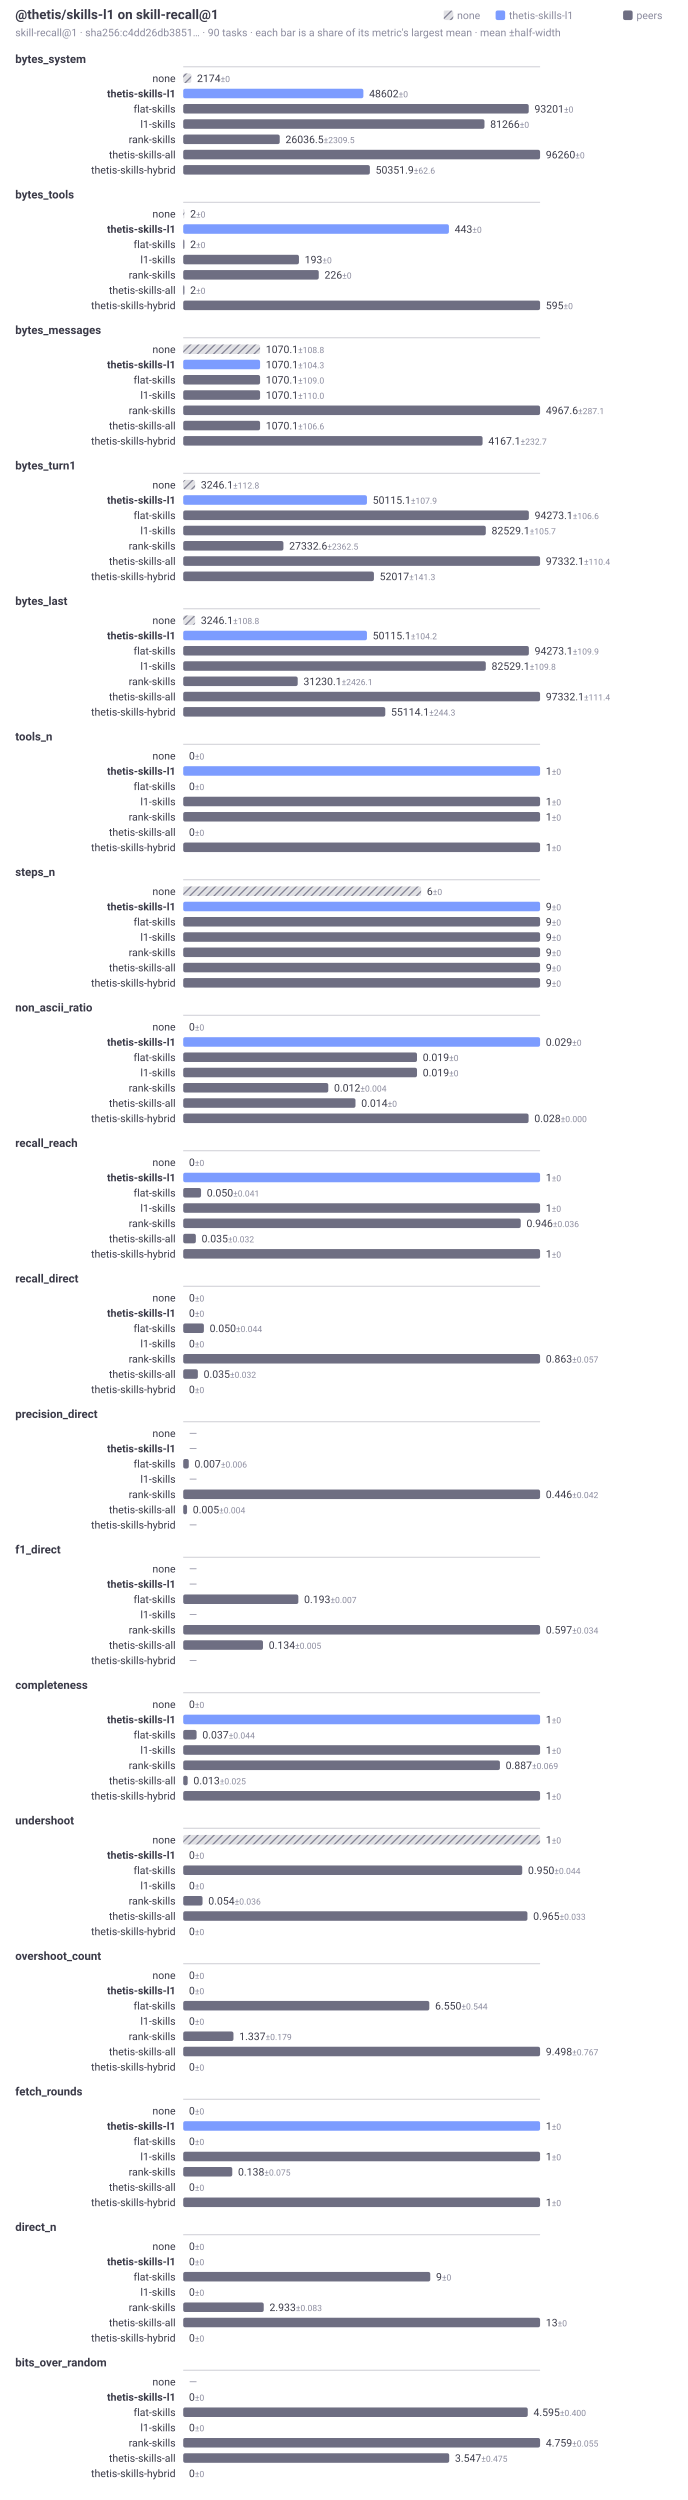
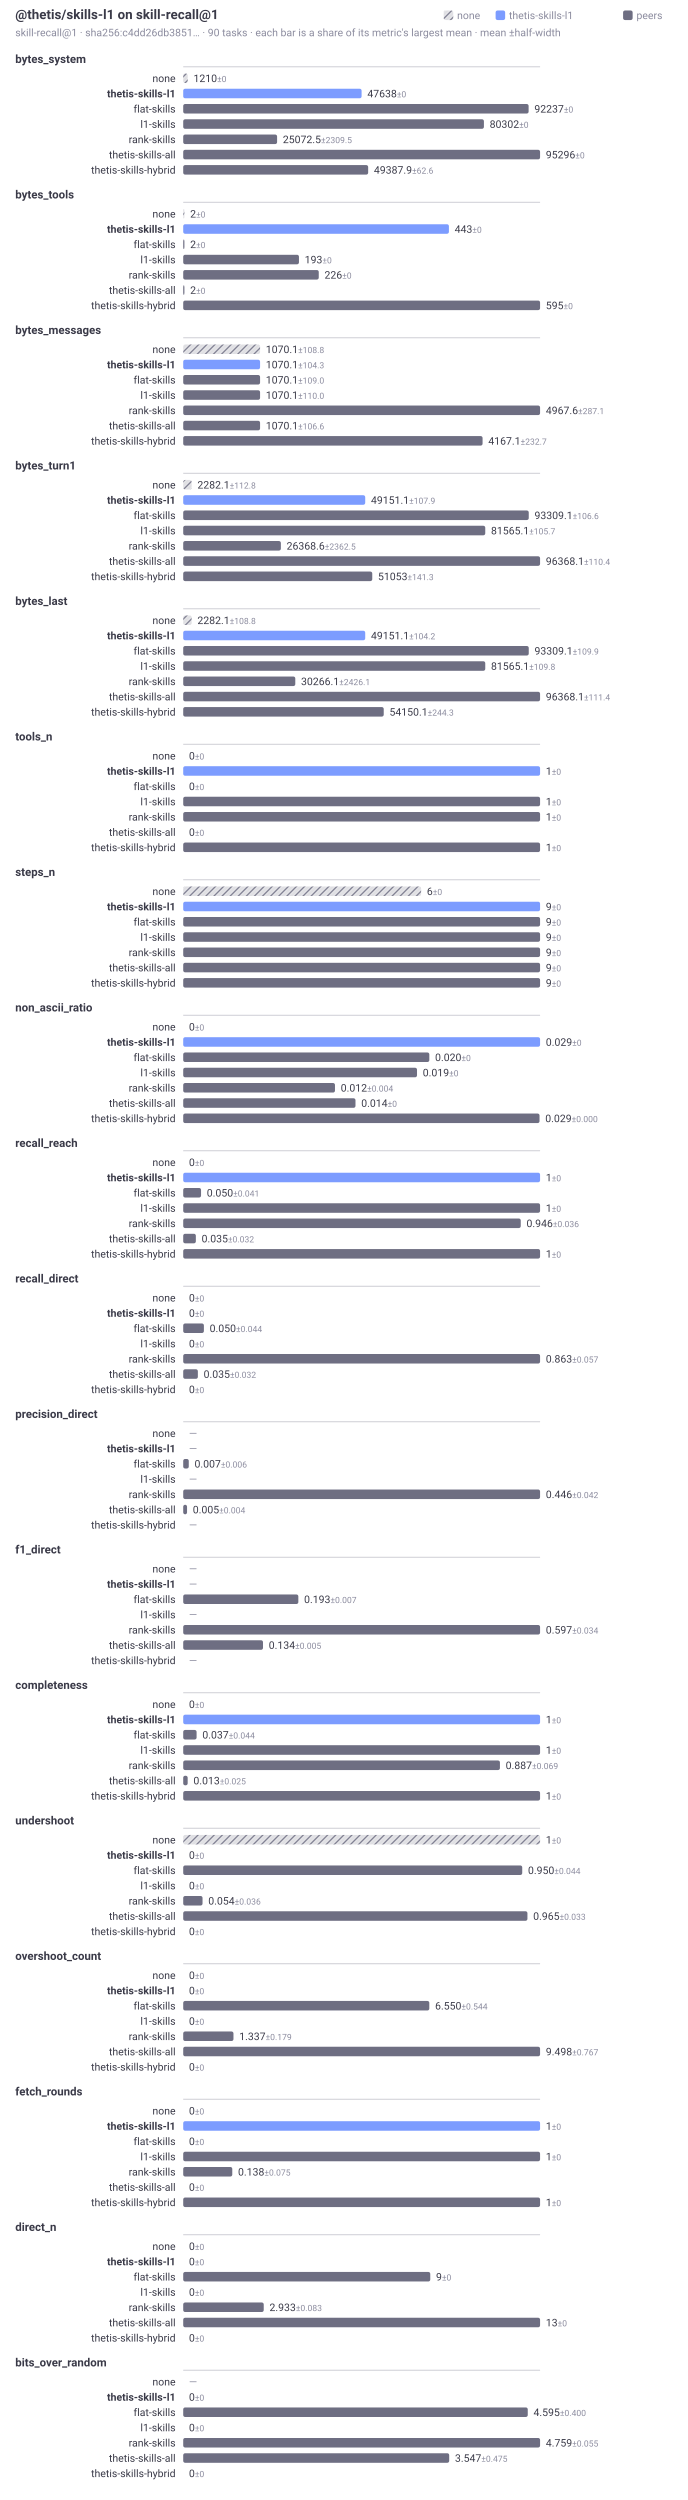
<svg xmlns="http://www.w3.org/2000/svg" width="720" height="2620" viewBox="0 0 720 2620" role="img" aria-labelledby="t d" font-family="system-ui, -apple-system, Segoe UI, Roboto, sans-serif">
  <style>.t{fill:#3a3a48}.f{fill:#8b8b9e}@media (prefers-color-scheme:dark){.t{fill:#d2d2dc}.f{fill:#9a9aae}}</style>
  <defs>
    <pattern id="hatch" width="6" height="6" patternUnits="userSpaceOnUse" patternTransform="rotate(45)">
      <rect width="6" height="6" fill="#6e6e82" fill-opacity="0.22" />
      <line x1="0" y1="0" x2="0" y2="6" stroke="#6e6e82" stroke-width="2" />
    </pattern>
  </defs>
  <text class="t" x="16" y="20" font-size="14" font-weight="600">@thetis/skills-l1 on skill-recall@1</text>
  <text class="f" x="16" y="38" font-size="11">skill-recall@1 · sha256:c4dd26db3851… · 90 tasks · each bar is a share of its metric's largest mean · mean ±half-width</text>
  <rect x="653" y="11" width="10" height="10" rx="2" fill="#6e6e82" />
  <text class="f" x="667" y="20" font-size="11">peers</text>
  <rect x="519.4" y="11" width="10" height="10" rx="2" fill="#7c9cff" />
  <text class="f" x="533.4" y="20" font-size="11">thetis-skills-l1</text>
  <rect x="465" y="11" width="10" height="10" rx="2" fill="url(#hatch)" />
  <text class="f" x="479" y="20" font-size="11">none</text>
  <text class="t" x="16" y="66" font-size="12" font-weight="600">bytes_system</text>
  <line x1="192" y1="70" x2="566" y2="70" stroke="#6e6e82" stroke-opacity="0.35" stroke-width="1" />
  <text class="t" x="184" y="86" font-size="11" text-anchor="end">none</text>
-   <rect x="192" y="77" width="8.45" height="10" rx="2" fill="url(#hatch)" />
-   <text class="t" x="206.45" y="86" font-size="11">2174<tspan class="f" font-size="9"> ±0</tspan>
+   <rect x="192" y="77" width="4.75" height="10" rx="2" fill="url(#hatch)" />
+   <text class="t" x="202.75" y="86" font-size="11">1210<tspan class="f" font-size="9"> ±0</tspan>
  </text>
  <text class="t" x="184" y="102" font-size="11" text-anchor="end" font-weight="600">thetis-skills-l1</text>
-   <rect x="192" y="93" width="188.83" height="10" rx="2" fill="#7c9cff" />
-   <text class="t" x="386.83" y="102" font-size="11">48602<tspan class="f" font-size="9"> ±0</tspan>
+   <rect x="192" y="93" width="186.96" height="10" rx="2" fill="#7c9cff" />
+   <text class="t" x="384.96" y="102" font-size="11">47638<tspan class="f" font-size="9"> ±0</tspan>
  </text>
  <text class="t" x="184" y="118" font-size="11" text-anchor="end">flat-skills</text>
-   <rect x="192" y="109" width="362.11" height="10" rx="2" fill="#6e6e82" />
-   <text class="t" x="560.11" y="118" font-size="11">93201<tspan class="f" font-size="9"> ±0</tspan>
+   <rect x="192" y="109" width="361.99" height="10" rx="2" fill="#6e6e82" />
+   <text class="t" x="559.99" y="118" font-size="11">92237<tspan class="f" font-size="9"> ±0</tspan>
  </text>
  <text class="t" x="184" y="134" font-size="11" text-anchor="end">l1-skills</text>
-   <rect x="192" y="125" width="315.74" height="10" rx="2" fill="#6e6e82" />
-   <text class="t" x="513.74" y="134" font-size="11">81266<tspan class="f" font-size="9"> ±0</tspan>
+   <rect x="192" y="125" width="315.15" height="10" rx="2" fill="#6e6e82" />
+   <text class="t" x="513.15" y="134" font-size="11">80302<tspan class="f" font-size="9"> ±0</tspan>
  </text>
  <text class="t" x="184" y="150" font-size="11" text-anchor="end">rank-skills</text>
-   <rect x="192" y="141" width="101.16" height="10" rx="2" fill="#6e6e82" />
-   <text class="t" x="299.16" y="150" font-size="11">26036.5<tspan class="f" font-size="9"> ±2309.5</tspan>
+   <rect x="192" y="141" width="98.4" height="10" rx="2" fill="#6e6e82" />
+   <text class="t" x="296.4" y="150" font-size="11">25072.5<tspan class="f" font-size="9"> ±2309.5</tspan>
  </text>
  <text class="t" x="184" y="166" font-size="11" text-anchor="end">thetis-skills-all</text>
  <rect x="192" y="157" width="374" height="10" rx="2" fill="#6e6e82" />
-   <text class="t" x="572" y="166" font-size="11">96260<tspan class="f" font-size="9"> ±0</tspan>
+   <text class="t" x="572" y="166" font-size="11">95296<tspan class="f" font-size="9"> ±0</tspan>
  </text>
  <text class="t" x="184" y="182" font-size="11" text-anchor="end">thetis-skills-hybrid</text>
-   <rect x="192" y="173" width="195.63" height="10" rx="2" fill="#6e6e82" />
-   <text class="t" x="393.63" y="182" font-size="11">50351.9<tspan class="f" font-size="9"> ±62.6</tspan>
+   <rect x="192" y="173" width="193.83" height="10" rx="2" fill="#6e6e82" />
+   <text class="t" x="391.83" y="182" font-size="11">49387.9<tspan class="f" font-size="9"> ±62.6</tspan>
  </text>
  <text class="t" x="16" y="208" font-size="12" font-weight="600">bytes_tools</text>
  <line x1="192" y1="212" x2="566" y2="212" stroke="#6e6e82" stroke-opacity="0.35" stroke-width="1" />
  <text class="t" x="184" y="228" font-size="11" text-anchor="end">none</text>
  <rect x="192" y="219" width="1.26" height="10" rx="2" fill="url(#hatch)" />
  <text class="t" x="199.26" y="228" font-size="11">2<tspan class="f" font-size="9"> ±0</tspan>
  </text>
  <text class="t" x="184" y="244" font-size="11" text-anchor="end" font-weight="600">thetis-skills-l1</text>
  <rect x="192" y="235" width="278.46" height="10" rx="2" fill="#7c9cff" />
  <text class="t" x="476.46" y="244" font-size="11">443<tspan class="f" font-size="9"> ±0</tspan>
  </text>
  <text class="t" x="184" y="260" font-size="11" text-anchor="end">flat-skills</text>
  <rect x="192" y="251" width="1.26" height="10" rx="2" fill="#6e6e82" />
  <text class="t" x="199.26" y="260" font-size="11">2<tspan class="f" font-size="9"> ±0</tspan>
  </text>
  <text class="t" x="184" y="276" font-size="11" text-anchor="end">l1-skills</text>
  <rect x="192" y="267" width="121.31" height="10" rx="2" fill="#6e6e82" />
  <text class="t" x="319.31" y="276" font-size="11">193<tspan class="f" font-size="9"> ±0</tspan>
  </text>
  <text class="t" x="184" y="292" font-size="11" text-anchor="end">rank-skills</text>
  <rect x="192" y="283" width="142.06" height="10" rx="2" fill="#6e6e82" />
  <text class="t" x="340.06" y="292" font-size="11">226<tspan class="f" font-size="9"> ±0</tspan>
  </text>
  <text class="t" x="184" y="308" font-size="11" text-anchor="end">thetis-skills-all</text>
  <rect x="192" y="299" width="1.26" height="10" rx="2" fill="#6e6e82" />
  <text class="t" x="199.26" y="308" font-size="11">2<tspan class="f" font-size="9"> ±0</tspan>
  </text>
  <text class="t" x="184" y="324" font-size="11" text-anchor="end">thetis-skills-hybrid</text>
  <rect x="192" y="315" width="374" height="10" rx="2" fill="#6e6e82" />
  <text class="t" x="572" y="324" font-size="11">595<tspan class="f" font-size="9"> ±0</tspan>
  </text>
  <text class="t" x="16" y="350" font-size="12" font-weight="600">bytes_messages</text>
  <line x1="192" y1="354" x2="566" y2="354" stroke="#6e6e82" stroke-opacity="0.35" stroke-width="1" />
  <text class="t" x="184" y="370" font-size="11" text-anchor="end">none</text>
  <rect x="192" y="361" width="80.56" height="10" rx="2" fill="url(#hatch)" />
  <text class="t" x="278.56" y="370" font-size="11">1070.1<tspan class="f" font-size="9"> ±108.8</tspan>
  </text>
  <text class="t" x="184" y="386" font-size="11" text-anchor="end" font-weight="600">thetis-skills-l1</text>
  <rect x="192" y="377" width="80.56" height="10" rx="2" fill="#7c9cff" />
  <text class="t" x="278.56" y="386" font-size="11">1070.1<tspan class="f" font-size="9"> ±104.3</tspan>
  </text>
  <text class="t" x="184" y="402" font-size="11" text-anchor="end">flat-skills</text>
  <rect x="192" y="393" width="80.56" height="10" rx="2" fill="#6e6e82" />
  <text class="t" x="278.56" y="402" font-size="11">1070.1<tspan class="f" font-size="9"> ±109.0</tspan>
  </text>
  <text class="t" x="184" y="418" font-size="11" text-anchor="end">l1-skills</text>
  <rect x="192" y="409" width="80.56" height="10" rx="2" fill="#6e6e82" />
  <text class="t" x="278.56" y="418" font-size="11">1070.1<tspan class="f" font-size="9"> ±110.0</tspan>
  </text>
  <text class="t" x="184" y="434" font-size="11" text-anchor="end">rank-skills</text>
  <rect x="192" y="425" width="374" height="10" rx="2" fill="#6e6e82" />
  <text class="t" x="572" y="434" font-size="11">4967.6<tspan class="f" font-size="9"> ±287.1</tspan>
  </text>
  <text class="t" x="184" y="450" font-size="11" text-anchor="end">thetis-skills-all</text>
  <rect x="192" y="441" width="80.56" height="10" rx="2" fill="#6e6e82" />
  <text class="t" x="278.56" y="450" font-size="11">1070.1<tspan class="f" font-size="9"> ±106.6</tspan>
  </text>
  <text class="t" x="184" y="466" font-size="11" text-anchor="end">thetis-skills-hybrid</text>
  <rect x="192" y="457" width="313.74" height="10" rx="2" fill="#6e6e82" />
  <text class="t" x="511.74" y="466" font-size="11">4167.1<tspan class="f" font-size="9"> ±232.7</tspan>
  </text>
  <text class="t" x="16" y="492" font-size="12" font-weight="600">bytes_turn1</text>
  <line x1="192" y1="496" x2="566" y2="496" stroke="#6e6e82" stroke-opacity="0.35" stroke-width="1" />
  <text class="t" x="184" y="512" font-size="11" text-anchor="end">none</text>
-   <rect x="192" y="503" width="12.47" height="10" rx="2" fill="url(#hatch)" />
-   <text class="t" x="210.47" y="512" font-size="11">3246.1<tspan class="f" font-size="9"> ±112.8</tspan>
+   <rect x="192" y="503" width="8.86" height="10" rx="2" fill="url(#hatch)" />
+   <text class="t" x="206.86" y="512" font-size="11">2282.1<tspan class="f" font-size="9"> ±112.8</tspan>
  </text>
  <text class="t" x="184" y="528" font-size="11" text-anchor="end" font-weight="600">thetis-skills-l1</text>
-   <rect x="192" y="519" width="192.57" height="10" rx="2" fill="#7c9cff" />
-   <text class="t" x="390.57" y="528" font-size="11">50115.1<tspan class="f" font-size="9"> ±107.9</tspan>
+   <rect x="192" y="519" width="190.75" height="10" rx="2" fill="#7c9cff" />
+   <text class="t" x="388.75" y="528" font-size="11">49151.1<tspan class="f" font-size="9"> ±107.9</tspan>
  </text>
  <text class="t" x="184" y="544" font-size="11" text-anchor="end">flat-skills</text>
-   <rect x="192" y="535" width="362.25" height="10" rx="2" fill="#6e6e82" />
-   <text class="t" x="560.25" y="544" font-size="11">94273.1<tspan class="f" font-size="9"> ±106.6</tspan>
+   <rect x="192" y="535" width="362.13" height="10" rx="2" fill="#6e6e82" />
+   <text class="t" x="560.13" y="544" font-size="11">93309.1<tspan class="f" font-size="9"> ±106.6</tspan>
  </text>
  <text class="t" x="184" y="560" font-size="11" text-anchor="end">l1-skills</text>
-   <rect x="192" y="551" width="317.12" height="10" rx="2" fill="#6e6e82" />
-   <text class="t" x="515.12" y="560" font-size="11">82529.1<tspan class="f" font-size="9"> ±105.7</tspan>
+   <rect x="192" y="551" width="316.55" height="10" rx="2" fill="#6e6e82" />
+   <text class="t" x="514.55" y="560" font-size="11">81565.1<tspan class="f" font-size="9"> ±105.7</tspan>
  </text>
  <text class="t" x="184" y="576" font-size="11" text-anchor="end">rank-skills</text>
-   <rect x="192" y="567" width="105.03" height="10" rx="2" fill="#6e6e82" />
-   <text class="t" x="303.03" y="576" font-size="11">27332.6<tspan class="f" font-size="9"> ±2362.5</tspan>
+   <rect x="192" y="567" width="102.34" height="10" rx="2" fill="#6e6e82" />
+   <text class="t" x="300.34" y="576" font-size="11">26368.6<tspan class="f" font-size="9"> ±2362.5</tspan>
  </text>
  <text class="t" x="184" y="592" font-size="11" text-anchor="end">thetis-skills-all</text>
  <rect x="192" y="583" width="374" height="10" rx="2" fill="#6e6e82" />
-   <text class="t" x="572" y="592" font-size="11">97332.1<tspan class="f" font-size="9"> ±110.4</tspan>
+   <text class="t" x="572" y="592" font-size="11">96368.1<tspan class="f" font-size="9"> ±110.4</tspan>
  </text>
  <text class="t" x="184" y="608" font-size="11" text-anchor="end">thetis-skills-hybrid</text>
-   <rect x="192" y="599" width="199.88" height="10" rx="2" fill="#6e6e82" />
-   <text class="t" x="397.88" y="608" font-size="11">52017<tspan class="f" font-size="9"> ±141.3</tspan>
+   <rect x="192" y="599" width="198.13" height="10" rx="2" fill="#6e6e82" />
+   <text class="t" x="396.13" y="608" font-size="11">51053<tspan class="f" font-size="9"> ±141.3</tspan>
  </text>
  <text class="t" x="16" y="634" font-size="12" font-weight="600">bytes_last</text>
  <line x1="192" y1="638" x2="566" y2="638" stroke="#6e6e82" stroke-opacity="0.35" stroke-width="1" />
  <text class="t" x="184" y="654" font-size="11" text-anchor="end">none</text>
-   <rect x="192" y="645" width="12.47" height="10" rx="2" fill="url(#hatch)" />
-   <text class="t" x="210.47" y="654" font-size="11">3246.1<tspan class="f" font-size="9"> ±108.8</tspan>
+   <rect x="192" y="645" width="8.86" height="10" rx="2" fill="url(#hatch)" />
+   <text class="t" x="206.86" y="654" font-size="11">2282.1<tspan class="f" font-size="9"> ±108.8</tspan>
  </text>
  <text class="t" x="184" y="670" font-size="11" text-anchor="end" font-weight="600">thetis-skills-l1</text>
-   <rect x="192" y="661" width="192.57" height="10" rx="2" fill="#7c9cff" />
-   <text class="t" x="390.57" y="670" font-size="11">50115.1<tspan class="f" font-size="9"> ±104.2</tspan>
+   <rect x="192" y="661" width="190.75" height="10" rx="2" fill="#7c9cff" />
+   <text class="t" x="388.75" y="670" font-size="11">49151.1<tspan class="f" font-size="9"> ±104.2</tspan>
  </text>
  <text class="t" x="184" y="686" font-size="11" text-anchor="end">flat-skills</text>
-   <rect x="192" y="677" width="362.25" height="10" rx="2" fill="#6e6e82" />
-   <text class="t" x="560.25" y="686" font-size="11">94273.1<tspan class="f" font-size="9"> ±109.9</tspan>
+   <rect x="192" y="677" width="362.13" height="10" rx="2" fill="#6e6e82" />
+   <text class="t" x="560.13" y="686" font-size="11">93309.1<tspan class="f" font-size="9"> ±109.9</tspan>
  </text>
  <text class="t" x="184" y="702" font-size="11" text-anchor="end">l1-skills</text>
-   <rect x="192" y="693" width="317.12" height="10" rx="2" fill="#6e6e82" />
-   <text class="t" x="515.12" y="702" font-size="11">82529.1<tspan class="f" font-size="9"> ±109.8</tspan>
+   <rect x="192" y="693" width="316.55" height="10" rx="2" fill="#6e6e82" />
+   <text class="t" x="514.55" y="702" font-size="11">81565.1<tspan class="f" font-size="9"> ±109.8</tspan>
  </text>
  <text class="t" x="184" y="718" font-size="11" text-anchor="end">rank-skills</text>
-   <rect x="192" y="709" width="120" height="10" rx="2" fill="#6e6e82" />
-   <text class="t" x="318" y="718" font-size="11">31230.1<tspan class="f" font-size="9"> ±2426.1</tspan>
+   <rect x="192" y="709" width="117.46" height="10" rx="2" fill="#6e6e82" />
+   <text class="t" x="315.46" y="718" font-size="11">30266.1<tspan class="f" font-size="9"> ±2426.1</tspan>
  </text>
  <text class="t" x="184" y="734" font-size="11" text-anchor="end">thetis-skills-all</text>
  <rect x="192" y="725" width="374" height="10" rx="2" fill="#6e6e82" />
-   <text class="t" x="572" y="734" font-size="11">97332.1<tspan class="f" font-size="9"> ±111.4</tspan>
+   <text class="t" x="572" y="734" font-size="11">96368.1<tspan class="f" font-size="9"> ±111.4</tspan>
  </text>
  <text class="t" x="184" y="750" font-size="11" text-anchor="end">thetis-skills-hybrid</text>
-   <rect x="192" y="741" width="211.78" height="10" rx="2" fill="#6e6e82" />
-   <text class="t" x="409.78" y="750" font-size="11">55114.1<tspan class="f" font-size="9"> ±244.3</tspan>
+   <rect x="192" y="741" width="210.15" height="10" rx="2" fill="#6e6e82" />
+   <text class="t" x="408.15" y="750" font-size="11">54150.1<tspan class="f" font-size="9"> ±244.3</tspan>
  </text>
  <text class="t" x="16" y="776" font-size="12" font-weight="600">tools_n</text>
  <line x1="192" y1="780" x2="566" y2="780" stroke="#6e6e82" stroke-opacity="0.35" stroke-width="1" />
  <text class="t" x="184" y="796" font-size="11" text-anchor="end">none</text>
  <rect x="192" y="787" width="0" height="10" rx="2" fill="url(#hatch)" />
  <text class="t" x="198" y="796" font-size="11">0<tspan class="f" font-size="9"> ±0</tspan>
  </text>
  <text class="t" x="184" y="812" font-size="11" text-anchor="end" font-weight="600">thetis-skills-l1</text>
  <rect x="192" y="803" width="374" height="10" rx="2" fill="#7c9cff" />
  <text class="t" x="572" y="812" font-size="11">1<tspan class="f" font-size="9"> ±0</tspan>
  </text>
  <text class="t" x="184" y="828" font-size="11" text-anchor="end">flat-skills</text>
  <rect x="192" y="819" width="0" height="10" rx="2" fill="#6e6e82" />
  <text class="t" x="198" y="828" font-size="11">0<tspan class="f" font-size="9"> ±0</tspan>
  </text>
  <text class="t" x="184" y="844" font-size="11" text-anchor="end">l1-skills</text>
  <rect x="192" y="835" width="374" height="10" rx="2" fill="#6e6e82" />
  <text class="t" x="572" y="844" font-size="11">1<tspan class="f" font-size="9"> ±0</tspan>
  </text>
  <text class="t" x="184" y="860" font-size="11" text-anchor="end">rank-skills</text>
  <rect x="192" y="851" width="374" height="10" rx="2" fill="#6e6e82" />
  <text class="t" x="572" y="860" font-size="11">1<tspan class="f" font-size="9"> ±0</tspan>
  </text>
  <text class="t" x="184" y="876" font-size="11" text-anchor="end">thetis-skills-all</text>
  <rect x="192" y="867" width="0" height="10" rx="2" fill="#6e6e82" />
  <text class="t" x="198" y="876" font-size="11">0<tspan class="f" font-size="9"> ±0</tspan>
  </text>
  <text class="t" x="184" y="892" font-size="11" text-anchor="end">thetis-skills-hybrid</text>
  <rect x="192" y="883" width="374" height="10" rx="2" fill="#6e6e82" />
  <text class="t" x="572" y="892" font-size="11">1<tspan class="f" font-size="9"> ±0</tspan>
  </text>
  <text class="t" x="16" y="918" font-size="12" font-weight="600">steps_n</text>
  <line x1="192" y1="922" x2="566" y2="922" stroke="#6e6e82" stroke-opacity="0.35" stroke-width="1" />
  <text class="t" x="184" y="938" font-size="11" text-anchor="end">none</text>
  <rect x="192" y="929" width="249.33" height="10" rx="2" fill="url(#hatch)" />
  <text class="t" x="447.33" y="938" font-size="11">6<tspan class="f" font-size="9"> ±0</tspan>
  </text>
  <text class="t" x="184" y="954" font-size="11" text-anchor="end" font-weight="600">thetis-skills-l1</text>
  <rect x="192" y="945" width="374" height="10" rx="2" fill="#7c9cff" />
  <text class="t" x="572" y="954" font-size="11">9<tspan class="f" font-size="9"> ±0</tspan>
  </text>
  <text class="t" x="184" y="970" font-size="11" text-anchor="end">flat-skills</text>
  <rect x="192" y="961" width="374" height="10" rx="2" fill="#6e6e82" />
  <text class="t" x="572" y="970" font-size="11">9<tspan class="f" font-size="9"> ±0</tspan>
  </text>
  <text class="t" x="184" y="986" font-size="11" text-anchor="end">l1-skills</text>
  <rect x="192" y="977" width="374" height="10" rx="2" fill="#6e6e82" />
  <text class="t" x="572" y="986" font-size="11">9<tspan class="f" font-size="9"> ±0</tspan>
  </text>
  <text class="t" x="184" y="1002" font-size="11" text-anchor="end">rank-skills</text>
  <rect x="192" y="993" width="374" height="10" rx="2" fill="#6e6e82" />
  <text class="t" x="572" y="1002" font-size="11">9<tspan class="f" font-size="9"> ±0</tspan>
  </text>
  <text class="t" x="184" y="1018" font-size="11" text-anchor="end">thetis-skills-all</text>
  <rect x="192" y="1009" width="374" height="10" rx="2" fill="#6e6e82" />
  <text class="t" x="572" y="1018" font-size="11">9<tspan class="f" font-size="9"> ±0</tspan>
  </text>
  <text class="t" x="184" y="1034" font-size="11" text-anchor="end">thetis-skills-hybrid</text>
  <rect x="192" y="1025" width="374" height="10" rx="2" fill="#6e6e82" />
  <text class="t" x="572" y="1034" font-size="11">9<tspan class="f" font-size="9"> ±0</tspan>
  </text>
  <text class="t" x="16" y="1060" font-size="12" font-weight="600">non_ascii_ratio</text>
  <line x1="192" y1="1064" x2="566" y2="1064" stroke="#6e6e82" stroke-opacity="0.35" stroke-width="1" />
  <text class="t" x="184" y="1080" font-size="11" text-anchor="end">none</text>
  <rect x="192" y="1071" width="0" height="10" rx="2" fill="url(#hatch)" />
  <text class="t" x="198" y="1080" font-size="11">0<tspan class="f" font-size="9"> ±0</tspan>
  </text>
  <text class="t" x="184" y="1096" font-size="11" text-anchor="end" font-weight="600">thetis-skills-l1</text>
  <rect x="192" y="1087" width="374" height="10" rx="2" fill="#7c9cff" />
  <text class="t" x="572" y="1096" font-size="11">0.029<tspan class="f" font-size="9"> ±0</tspan>
  </text>
  <text class="t" x="184" y="1112" font-size="11" text-anchor="end">flat-skills</text>
-   <rect x="192" y="1103" width="245.03" height="10" rx="2" fill="#6e6e82" />
-   <text class="t" x="443.03" y="1112" font-size="11">0.019<tspan class="f" font-size="9"> ±0</tspan>
+   <rect x="192" y="1103" width="257.93" height="10" rx="2" fill="#6e6e82" />
+   <text class="t" x="455.93" y="1112" font-size="11">0.020<tspan class="f" font-size="9"> ±0</tspan>
  </text>
  <text class="t" x="184" y="1128" font-size="11" text-anchor="end">l1-skills</text>
  <rect x="192" y="1119" width="245.03" height="10" rx="2" fill="#6e6e82" />
  <text class="t" x="443.03" y="1128" font-size="11">0.019<tspan class="f" font-size="9"> ±0</tspan>
  </text>
  <text class="t" x="184" y="1144" font-size="11" text-anchor="end">rank-skills</text>
-   <rect x="192" y="1135" width="152.04" height="10" rx="2" fill="#6e6e82" />
-   <text class="t" x="350.04" y="1144" font-size="11">0.012<tspan class="f" font-size="9"> ±0.004</tspan>
+   <rect x="192" y="1135" width="159.06" height="10" rx="2" fill="#6e6e82" />
+   <text class="t" x="357.06" y="1144" font-size="11">0.012<tspan class="f" font-size="9"> ±0.004</tspan>
  </text>
  <text class="t" x="184" y="1160" font-size="11" text-anchor="end">thetis-skills-all</text>
  <rect x="192" y="1151" width="180.55" height="10" rx="2" fill="#6e6e82" />
  <text class="t" x="378.55" y="1160" font-size="11">0.014<tspan class="f" font-size="9"> ±0</tspan>
  </text>
  <text class="t" x="184" y="1176" font-size="11" text-anchor="end">thetis-skills-hybrid</text>
-   <rect x="192" y="1167" width="361.96" height="10" rx="2" fill="#6e6e82" />
-   <text class="t" x="559.96" y="1176" font-size="11">0.028<tspan class="f" font-size="9"> ±0.000</tspan>
+   <rect x="192" y="1167" width="373.43" height="10" rx="2" fill="#6e6e82" />
+   <text class="t" x="571.43" y="1176" font-size="11">0.029<tspan class="f" font-size="9"> ±0.000</tspan>
  </text>
  <text class="t" x="16" y="1202" font-size="12" font-weight="600">recall_reach</text>
  <line x1="192" y1="1206" x2="566" y2="1206" stroke="#6e6e82" stroke-opacity="0.35" stroke-width="1" />
  <text class="t" x="184" y="1222" font-size="11" text-anchor="end">none</text>
  <rect x="192" y="1213" width="0" height="10" rx="2" fill="url(#hatch)" />
  <text class="t" x="198" y="1222" font-size="11">0<tspan class="f" font-size="9"> ±0</tspan>
  </text>
  <text class="t" x="184" y="1238" font-size="11" text-anchor="end" font-weight="600">thetis-skills-l1</text>
  <rect x="192" y="1229" width="374" height="10" rx="2" fill="#7c9cff" />
  <text class="t" x="572" y="1238" font-size="11">1<tspan class="f" font-size="9"> ±0</tspan>
  </text>
  <text class="t" x="184" y="1254" font-size="11" text-anchor="end">flat-skills</text>
  <rect x="192" y="1245" width="18.7" height="10" rx="2" fill="#6e6e82" />
  <text class="t" x="216.7" y="1254" font-size="11">0.050<tspan class="f" font-size="9"> ±0.041</tspan>
  </text>
  <text class="t" x="184" y="1270" font-size="11" text-anchor="end">l1-skills</text>
  <rect x="192" y="1261" width="374" height="10" rx="2" fill="#6e6e82" />
  <text class="t" x="572" y="1270" font-size="11">1<tspan class="f" font-size="9"> ±0</tspan>
  </text>
  <text class="t" x="184" y="1286" font-size="11" text-anchor="end">rank-skills</text>
  <rect x="192" y="1277" width="353.74" height="10" rx="2" fill="#6e6e82" />
  <text class="t" x="551.74" y="1286" font-size="11">0.946<tspan class="f" font-size="9"> ±0.036</tspan>
  </text>
  <text class="t" x="184" y="1302" font-size="11" text-anchor="end">thetis-skills-all</text>
  <rect x="192" y="1293" width="13.25" height="10" rx="2" fill="#6e6e82" />
  <text class="t" x="211.25" y="1302" font-size="11">0.035<tspan class="f" font-size="9"> ±0.032</tspan>
  </text>
  <text class="t" x="184" y="1318" font-size="11" text-anchor="end">thetis-skills-hybrid</text>
  <rect x="192" y="1309" width="374" height="10" rx="2" fill="#6e6e82" />
  <text class="t" x="572" y="1318" font-size="11">1<tspan class="f" font-size="9"> ±0</tspan>
  </text>
  <text class="t" x="16" y="1344" font-size="12" font-weight="600">recall_direct</text>
  <line x1="192" y1="1348" x2="566" y2="1348" stroke="#6e6e82" stroke-opacity="0.35" stroke-width="1" />
  <text class="t" x="184" y="1364" font-size="11" text-anchor="end">none</text>
  <rect x="192" y="1355" width="0" height="10" rx="2" fill="url(#hatch)" />
  <text class="t" x="198" y="1364" font-size="11">0<tspan class="f" font-size="9"> ±0</tspan>
  </text>
  <text class="t" x="184" y="1380" font-size="11" text-anchor="end" font-weight="600">thetis-skills-l1</text>
  <rect x="192" y="1371" width="0" height="10" rx="2" fill="#7c9cff" />
  <text class="t" x="198" y="1380" font-size="11">0<tspan class="f" font-size="9"> ±0</tspan>
  </text>
  <text class="t" x="184" y="1396" font-size="11" text-anchor="end">flat-skills</text>
  <rect x="192" y="1387" width="21.68" height="10" rx="2" fill="#6e6e82" />
  <text class="t" x="219.68" y="1396" font-size="11">0.050<tspan class="f" font-size="9"> ±0.044</tspan>
  </text>
  <text class="t" x="184" y="1412" font-size="11" text-anchor="end">l1-skills</text>
  <rect x="192" y="1403" width="0" height="10" rx="2" fill="#6e6e82" />
  <text class="t" x="198" y="1412" font-size="11">0<tspan class="f" font-size="9"> ±0</tspan>
  </text>
  <text class="t" x="184" y="1428" font-size="11" text-anchor="end">rank-skills</text>
  <rect x="192" y="1419" width="374" height="10" rx="2" fill="#6e6e82" />
  <text class="t" x="572" y="1428" font-size="11">0.863<tspan class="f" font-size="9"> ±0.057</tspan>
  </text>
  <text class="t" x="184" y="1444" font-size="11" text-anchor="end">thetis-skills-all</text>
  <rect x="192" y="1435" width="15.36" height="10" rx="2" fill="#6e6e82" />
  <text class="t" x="213.36" y="1444" font-size="11">0.035<tspan class="f" font-size="9"> ±0.032</tspan>
  </text>
  <text class="t" x="184" y="1460" font-size="11" text-anchor="end">thetis-skills-hybrid</text>
  <rect x="192" y="1451" width="0" height="10" rx="2" fill="#6e6e82" />
  <text class="t" x="198" y="1460" font-size="11">0<tspan class="f" font-size="9"> ±0</tspan>
  </text>
  <text class="t" x="16" y="1486" font-size="12" font-weight="600">precision_direct</text>
  <line x1="192" y1="1490" x2="566" y2="1490" stroke="#6e6e82" stroke-opacity="0.35" stroke-width="1" />
  <text class="t" x="184" y="1506" font-size="11" text-anchor="end">none</text>
  <rect x="192" y="1497" width="0" height="10" rx="2" fill="url(#hatch)" />
  <text class="f" x="198" y="1506" font-size="11">—</text>
  <text class="t" x="184" y="1522" font-size="11" text-anchor="end" font-weight="600">thetis-skills-l1</text>
  <rect x="192" y="1513" width="0" height="10" rx="2" fill="#7c9cff" />
  <text class="f" x="198" y="1522" font-size="11">—</text>
  <text class="t" x="184" y="1538" font-size="11" text-anchor="end">flat-skills</text>
  <rect x="192" y="1529" width="5.83" height="10" rx="2" fill="#6e6e82" />
  <text class="t" x="203.83" y="1538" font-size="11">0.007<tspan class="f" font-size="9"> ±0.006</tspan>
  </text>
  <text class="t" x="184" y="1554" font-size="11" text-anchor="end">l1-skills</text>
  <rect x="192" y="1545" width="0" height="10" rx="2" fill="#6e6e82" />
  <text class="f" x="198" y="1554" font-size="11">—</text>
  <text class="t" x="184" y="1570" font-size="11" text-anchor="end">rank-skills</text>
  <rect x="192" y="1561" width="374" height="10" rx="2" fill="#6e6e82" />
  <text class="t" x="572" y="1570" font-size="11">0.446<tspan class="f" font-size="9"> ±0.042</tspan>
  </text>
  <text class="t" x="184" y="1586" font-size="11" text-anchor="end">thetis-skills-all</text>
  <rect x="192" y="1577" width="4.03" height="10" rx="2" fill="#6e6e82" />
  <text class="t" x="202.03" y="1586" font-size="11">0.005<tspan class="f" font-size="9"> ±0.004</tspan>
  </text>
  <text class="t" x="184" y="1602" font-size="11" text-anchor="end">thetis-skills-hybrid</text>
  <rect x="192" y="1593" width="0" height="10" rx="2" fill="#6e6e82" />
  <text class="f" x="198" y="1602" font-size="11">—</text>
  <text class="t" x="16" y="1628" font-size="12" font-weight="600">f1_direct</text>
  <line x1="192" y1="1632" x2="566" y2="1632" stroke="#6e6e82" stroke-opacity="0.35" stroke-width="1" />
  <text class="t" x="184" y="1648" font-size="11" text-anchor="end">none</text>
  <rect x="192" y="1639" width="0" height="10" rx="2" fill="url(#hatch)" />
  <text class="f" x="198" y="1648" font-size="11">—</text>
  <text class="t" x="184" y="1664" font-size="11" text-anchor="end" font-weight="600">thetis-skills-l1</text>
  <rect x="192" y="1655" width="0" height="10" rx="2" fill="#7c9cff" />
  <text class="f" x="198" y="1664" font-size="11">—</text>
  <text class="t" x="184" y="1680" font-size="11" text-anchor="end">flat-skills</text>
  <rect x="192" y="1671" width="120.66" height="10" rx="2" fill="#6e6e82" />
  <text class="t" x="318.66" y="1680" font-size="11">0.193<tspan class="f" font-size="9"> ±0.007</tspan>
  </text>
  <text class="t" x="184" y="1696" font-size="11" text-anchor="end">l1-skills</text>
  <rect x="192" y="1687" width="0" height="10" rx="2" fill="#6e6e82" />
  <text class="f" x="198" y="1696" font-size="11">—</text>
  <text class="t" x="184" y="1712" font-size="11" text-anchor="end">rank-skills</text>
  <rect x="192" y="1703" width="374" height="10" rx="2" fill="#6e6e82" />
  <text class="t" x="572" y="1712" font-size="11">0.597<tspan class="f" font-size="9"> ±0.034</tspan>
  </text>
  <text class="t" x="184" y="1728" font-size="11" text-anchor="end">thetis-skills-all</text>
  <rect x="192" y="1719" width="83.63" height="10" rx="2" fill="#6e6e82" />
  <text class="t" x="281.63" y="1728" font-size="11">0.134<tspan class="f" font-size="9"> ±0.005</tspan>
  </text>
  <text class="t" x="184" y="1744" font-size="11" text-anchor="end">thetis-skills-hybrid</text>
  <rect x="192" y="1735" width="0" height="10" rx="2" fill="#6e6e82" />
  <text class="f" x="198" y="1744" font-size="11">—</text>
  <text class="t" x="16" y="1770" font-size="12" font-weight="600">completeness</text>
  <line x1="192" y1="1774" x2="566" y2="1774" stroke="#6e6e82" stroke-opacity="0.35" stroke-width="1" />
  <text class="t" x="184" y="1790" font-size="11" text-anchor="end">none</text>
  <rect x="192" y="1781" width="0" height="10" rx="2" fill="url(#hatch)" />
  <text class="t" x="198" y="1790" font-size="11">0<tspan class="f" font-size="9"> ±0</tspan>
  </text>
  <text class="t" x="184" y="1806" font-size="11" text-anchor="end" font-weight="600">thetis-skills-l1</text>
  <rect x="192" y="1797" width="374" height="10" rx="2" fill="#7c9cff" />
  <text class="t" x="572" y="1806" font-size="11">1<tspan class="f" font-size="9"> ±0</tspan>
  </text>
  <text class="t" x="184" y="1822" font-size="11" text-anchor="end">flat-skills</text>
  <rect x="192" y="1813" width="14.03" height="10" rx="2" fill="#6e6e82" />
  <text class="t" x="212.03" y="1822" font-size="11">0.037<tspan class="f" font-size="9"> ±0.044</tspan>
  </text>
  <text class="t" x="184" y="1838" font-size="11" text-anchor="end">l1-skills</text>
  <rect x="192" y="1829" width="374" height="10" rx="2" fill="#6e6e82" />
  <text class="t" x="572" y="1838" font-size="11">1<tspan class="f" font-size="9"> ±0</tspan>
  </text>
  <text class="t" x="184" y="1854" font-size="11" text-anchor="end">rank-skills</text>
  <rect x="192" y="1845" width="331.93" height="10" rx="2" fill="#6e6e82" />
  <text class="t" x="529.92" y="1854" font-size="11">0.887<tspan class="f" font-size="9"> ±0.069</tspan>
  </text>
  <text class="t" x="184" y="1870" font-size="11" text-anchor="end">thetis-skills-all</text>
  <rect x="192" y="1861" width="4.68" height="10" rx="2" fill="#6e6e82" />
  <text class="t" x="202.68" y="1870" font-size="11">0.013<tspan class="f" font-size="9"> ±0.025</tspan>
  </text>
  <text class="t" x="184" y="1886" font-size="11" text-anchor="end">thetis-skills-hybrid</text>
  <rect x="192" y="1877" width="374" height="10" rx="2" fill="#6e6e82" />
  <text class="t" x="572" y="1886" font-size="11">1<tspan class="f" font-size="9"> ±0</tspan>
  </text>
  <text class="t" x="16" y="1912" font-size="12" font-weight="600">undershoot</text>
  <line x1="192" y1="1916" x2="566" y2="1916" stroke="#6e6e82" stroke-opacity="0.35" stroke-width="1" />
  <text class="t" x="184" y="1932" font-size="11" text-anchor="end">none</text>
  <rect x="192" y="1923" width="374" height="10" rx="2" fill="url(#hatch)" />
  <text class="t" x="572" y="1932" font-size="11">1<tspan class="f" font-size="9"> ±0</tspan>
  </text>
  <text class="t" x="184" y="1948" font-size="11" text-anchor="end" font-weight="600">thetis-skills-l1</text>
  <rect x="192" y="1939" width="0" height="10" rx="2" fill="#7c9cff" />
  <text class="t" x="198" y="1948" font-size="11">0<tspan class="f" font-size="9"> ±0</tspan>
  </text>
  <text class="t" x="184" y="1964" font-size="11" text-anchor="end">flat-skills</text>
  <rect x="192" y="1955" width="355.3" height="10" rx="2" fill="#6e6e82" />
  <text class="t" x="553.3" y="1964" font-size="11">0.950<tspan class="f" font-size="9"> ±0.044</tspan>
  </text>
  <text class="t" x="184" y="1980" font-size="11" text-anchor="end">l1-skills</text>
  <rect x="192" y="1971" width="0" height="10" rx="2" fill="#6e6e82" />
  <text class="t" x="198" y="1980" font-size="11">0<tspan class="f" font-size="9"> ±0</tspan>
  </text>
  <text class="t" x="184" y="1996" font-size="11" text-anchor="end">rank-skills</text>
  <rect x="192" y="1987" width="20.26" height="10" rx="2" fill="#6e6e82" />
  <text class="t" x="218.26" y="1996" font-size="11">0.054<tspan class="f" font-size="9"> ±0.036</tspan>
  </text>
  <text class="t" x="184" y="2012" font-size="11" text-anchor="end">thetis-skills-all</text>
  <rect x="192" y="2003" width="360.75" height="10" rx="2" fill="#6e6e82" />
  <text class="t" x="558.75" y="2012" font-size="11">0.965<tspan class="f" font-size="9"> ±0.033</tspan>
  </text>
  <text class="t" x="184" y="2028" font-size="11" text-anchor="end">thetis-skills-hybrid</text>
  <rect x="192" y="2019" width="0" height="10" rx="2" fill="#6e6e82" />
  <text class="t" x="198" y="2028" font-size="11">0<tspan class="f" font-size="9"> ±0</tspan>
  </text>
  <text class="t" x="16" y="2054" font-size="12" font-weight="600">overshoot_count</text>
  <line x1="192" y1="2058" x2="566" y2="2058" stroke="#6e6e82" stroke-opacity="0.35" stroke-width="1" />
  <text class="t" x="184" y="2074" font-size="11" text-anchor="end">none</text>
  <rect x="192" y="2065" width="0" height="10" rx="2" fill="url(#hatch)" />
  <text class="t" x="198" y="2074" font-size="11">0<tspan class="f" font-size="9"> ±0</tspan>
  </text>
  <text class="t" x="184" y="2090" font-size="11" text-anchor="end" font-weight="600">thetis-skills-l1</text>
  <rect x="192" y="2081" width="0" height="10" rx="2" fill="#7c9cff" />
  <text class="t" x="198" y="2090" font-size="11">0<tspan class="f" font-size="9"> ±0</tspan>
  </text>
  <text class="t" x="184" y="2106" font-size="11" text-anchor="end">flat-skills</text>
  <rect x="192" y="2097" width="257.92" height="10" rx="2" fill="#6e6e82" />
  <text class="t" x="455.92" y="2106" font-size="11">6.550<tspan class="f" font-size="9"> ±0.544</tspan>
  </text>
  <text class="t" x="184" y="2122" font-size="11" text-anchor="end">l1-skills</text>
  <rect x="192" y="2113" width="0" height="10" rx="2" fill="#6e6e82" />
  <text class="t" x="198" y="2122" font-size="11">0<tspan class="f" font-size="9"> ±0</tspan>
  </text>
  <text class="t" x="184" y="2138" font-size="11" text-anchor="end">rank-skills</text>
  <rect x="192" y="2129" width="52.67" height="10" rx="2" fill="#6e6e82" />
  <text class="t" x="250.67" y="2138" font-size="11">1.337<tspan class="f" font-size="9"> ±0.179</tspan>
  </text>
  <text class="t" x="184" y="2154" font-size="11" text-anchor="end">thetis-skills-all</text>
  <rect x="192" y="2145" width="374" height="10" rx="2" fill="#6e6e82" />
  <text class="t" x="572" y="2154" font-size="11">9.498<tspan class="f" font-size="9"> ±0.767</tspan>
  </text>
  <text class="t" x="184" y="2170" font-size="11" text-anchor="end">thetis-skills-hybrid</text>
  <rect x="192" y="2161" width="0" height="10" rx="2" fill="#6e6e82" />
  <text class="t" x="198" y="2170" font-size="11">0<tspan class="f" font-size="9"> ±0</tspan>
  </text>
  <text class="t" x="16" y="2196" font-size="12" font-weight="600">fetch_rounds</text>
  <line x1="192" y1="2200" x2="566" y2="2200" stroke="#6e6e82" stroke-opacity="0.35" stroke-width="1" />
  <text class="t" x="184" y="2216" font-size="11" text-anchor="end">none</text>
  <rect x="192" y="2207" width="0" height="10" rx="2" fill="url(#hatch)" />
  <text class="t" x="198" y="2216" font-size="11">0<tspan class="f" font-size="9"> ±0</tspan>
  </text>
  <text class="t" x="184" y="2232" font-size="11" text-anchor="end" font-weight="600">thetis-skills-l1</text>
  <rect x="192" y="2223" width="374" height="10" rx="2" fill="#7c9cff" />
  <text class="t" x="572" y="2232" font-size="11">1<tspan class="f" font-size="9"> ±0</tspan>
  </text>
  <text class="t" x="184" y="2248" font-size="11" text-anchor="end">flat-skills</text>
  <rect x="192" y="2239" width="0" height="10" rx="2" fill="#6e6e82" />
  <text class="t" x="198" y="2248" font-size="11">0<tspan class="f" font-size="9"> ±0</tspan>
  </text>
  <text class="t" x="184" y="2264" font-size="11" text-anchor="end">l1-skills</text>
  <rect x="192" y="2255" width="374" height="10" rx="2" fill="#6e6e82" />
  <text class="t" x="572" y="2264" font-size="11">1<tspan class="f" font-size="9"> ±0</tspan>
  </text>
  <text class="t" x="184" y="2280" font-size="11" text-anchor="end">rank-skills</text>
  <rect x="192" y="2271" width="51.43" height="10" rx="2" fill="#6e6e82" />
  <text class="t" x="249.43" y="2280" font-size="11">0.138<tspan class="f" font-size="9"> ±0.075</tspan>
  </text>
  <text class="t" x="184" y="2296" font-size="11" text-anchor="end">thetis-skills-all</text>
  <rect x="192" y="2287" width="0" height="10" rx="2" fill="#6e6e82" />
  <text class="t" x="198" y="2296" font-size="11">0<tspan class="f" font-size="9"> ±0</tspan>
  </text>
  <text class="t" x="184" y="2312" font-size="11" text-anchor="end">thetis-skills-hybrid</text>
  <rect x="192" y="2303" width="374" height="10" rx="2" fill="#6e6e82" />
  <text class="t" x="572" y="2312" font-size="11">1<tspan class="f" font-size="9"> ±0</tspan>
  </text>
  <text class="t" x="16" y="2338" font-size="12" font-weight="600">direct_n</text>
  <line x1="192" y1="2342" x2="566" y2="2342" stroke="#6e6e82" stroke-opacity="0.35" stroke-width="1" />
  <text class="t" x="184" y="2358" font-size="11" text-anchor="end">none</text>
  <rect x="192" y="2349" width="0" height="10" rx="2" fill="url(#hatch)" />
  <text class="t" x="198" y="2358" font-size="11">0<tspan class="f" font-size="9"> ±0</tspan>
  </text>
  <text class="t" x="184" y="2374" font-size="11" text-anchor="end" font-weight="600">thetis-skills-l1</text>
  <rect x="192" y="2365" width="0" height="10" rx="2" fill="#7c9cff" />
  <text class="t" x="198" y="2374" font-size="11">0<tspan class="f" font-size="9"> ±0</tspan>
  </text>
  <text class="t" x="184" y="2390" font-size="11" text-anchor="end">flat-skills</text>
  <rect x="192" y="2381" width="258.92" height="10" rx="2" fill="#6e6e82" />
  <text class="t" x="456.92" y="2390" font-size="11">9<tspan class="f" font-size="9"> ±0</tspan>
  </text>
  <text class="t" x="184" y="2406" font-size="11" text-anchor="end">l1-skills</text>
  <rect x="192" y="2397" width="0" height="10" rx="2" fill="#6e6e82" />
  <text class="t" x="198" y="2406" font-size="11">0<tspan class="f" font-size="9"> ±0</tspan>
  </text>
  <text class="t" x="184" y="2422" font-size="11" text-anchor="end">rank-skills</text>
  <rect x="192" y="2413" width="84.39" height="10" rx="2" fill="#6e6e82" />
  <text class="t" x="282.39" y="2422" font-size="11">2.933<tspan class="f" font-size="9"> ±0.083</tspan>
  </text>
  <text class="t" x="184" y="2438" font-size="11" text-anchor="end">thetis-skills-all</text>
  <rect x="192" y="2429" width="374" height="10" rx="2" fill="#6e6e82" />
  <text class="t" x="572" y="2438" font-size="11">13<tspan class="f" font-size="9"> ±0</tspan>
  </text>
  <text class="t" x="184" y="2454" font-size="11" text-anchor="end">thetis-skills-hybrid</text>
  <rect x="192" y="2445" width="0" height="10" rx="2" fill="#6e6e82" />
  <text class="t" x="198" y="2454" font-size="11">0<tspan class="f" font-size="9"> ±0</tspan>
  </text>
  <text class="t" x="16" y="2480" font-size="12" font-weight="600">bits_over_random</text>
  <line x1="192" y1="2484" x2="566" y2="2484" stroke="#6e6e82" stroke-opacity="0.35" stroke-width="1" />
  <text class="t" x="184" y="2500" font-size="11" text-anchor="end">none</text>
  <rect x="192" y="2491" width="0" height="10" rx="2" fill="url(#hatch)" />
  <text class="f" x="198" y="2500" font-size="11">—</text>
  <text class="t" x="184" y="2516" font-size="11" text-anchor="end" font-weight="600">thetis-skills-l1</text>
  <rect x="192" y="2507" width="0" height="10" rx="2" fill="#7c9cff" />
  <text class="t" x="198" y="2516" font-size="11">0<tspan class="f" font-size="9"> ±0</tspan>
  </text>
  <text class="t" x="184" y="2532" font-size="11" text-anchor="end">flat-skills</text>
  <rect x="192" y="2523" width="361.09" height="10" rx="2" fill="#6e6e82" />
  <text class="t" x="559.09" y="2532" font-size="11">4.595<tspan class="f" font-size="9"> ±0.400</tspan>
  </text>
  <text class="t" x="184" y="2548" font-size="11" text-anchor="end">l1-skills</text>
  <rect x="192" y="2539" width="0" height="10" rx="2" fill="#6e6e82" />
  <text class="t" x="198" y="2548" font-size="11">0<tspan class="f" font-size="9"> ±0</tspan>
  </text>
  <text class="t" x="184" y="2564" font-size="11" text-anchor="end">rank-skills</text>
  <rect x="192" y="2555" width="374" height="10" rx="2" fill="#6e6e82" />
  <text class="t" x="572" y="2564" font-size="11">4.759<tspan class="f" font-size="9"> ±0.055</tspan>
  </text>
  <text class="t" x="184" y="2580" font-size="11" text-anchor="end">thetis-skills-all</text>
  <rect x="192" y="2571" width="278.77" height="10" rx="2" fill="#6e6e82" />
  <text class="t" x="476.77" y="2580" font-size="11">3.547<tspan class="f" font-size="9"> ±0.475</tspan>
  </text>
  <text class="t" x="184" y="2596" font-size="11" text-anchor="end">thetis-skills-hybrid</text>
  <rect x="192" y="2587" width="0" height="10" rx="2" fill="#6e6e82" />
  <text class="t" x="198" y="2596" font-size="11">0<tspan class="f" font-size="9"> ±0</tspan>
  </text>
</svg>
